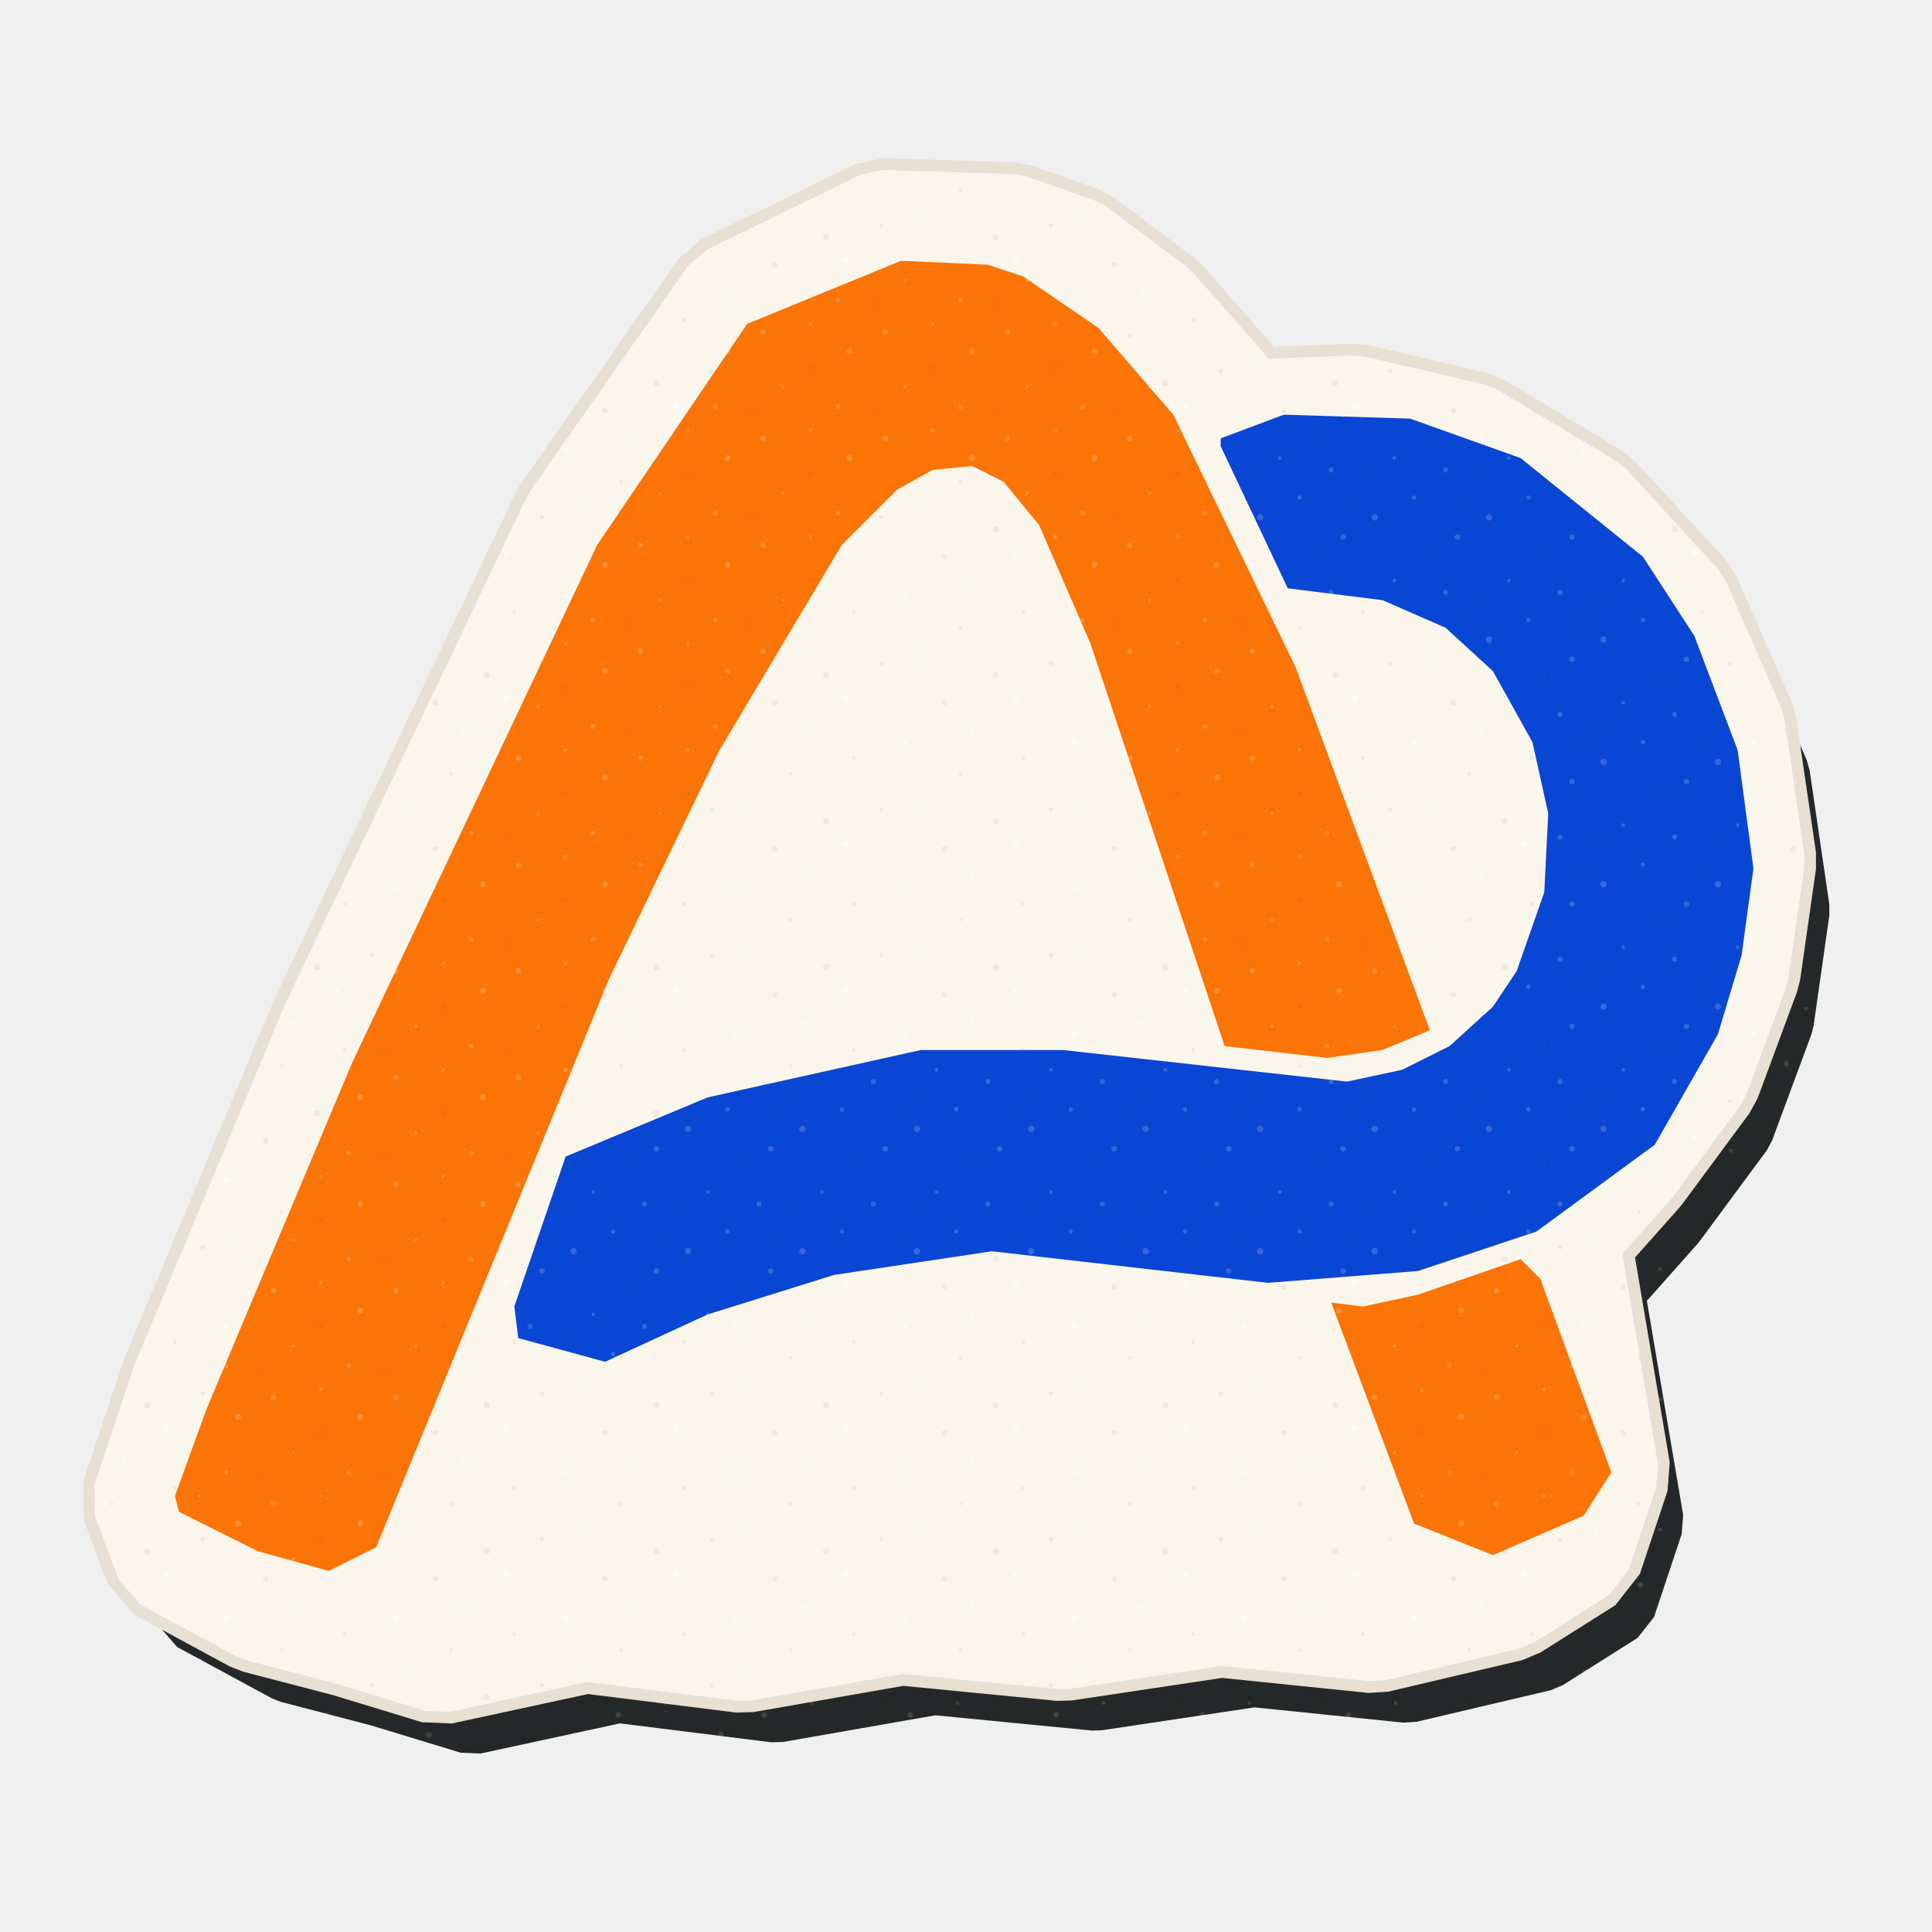
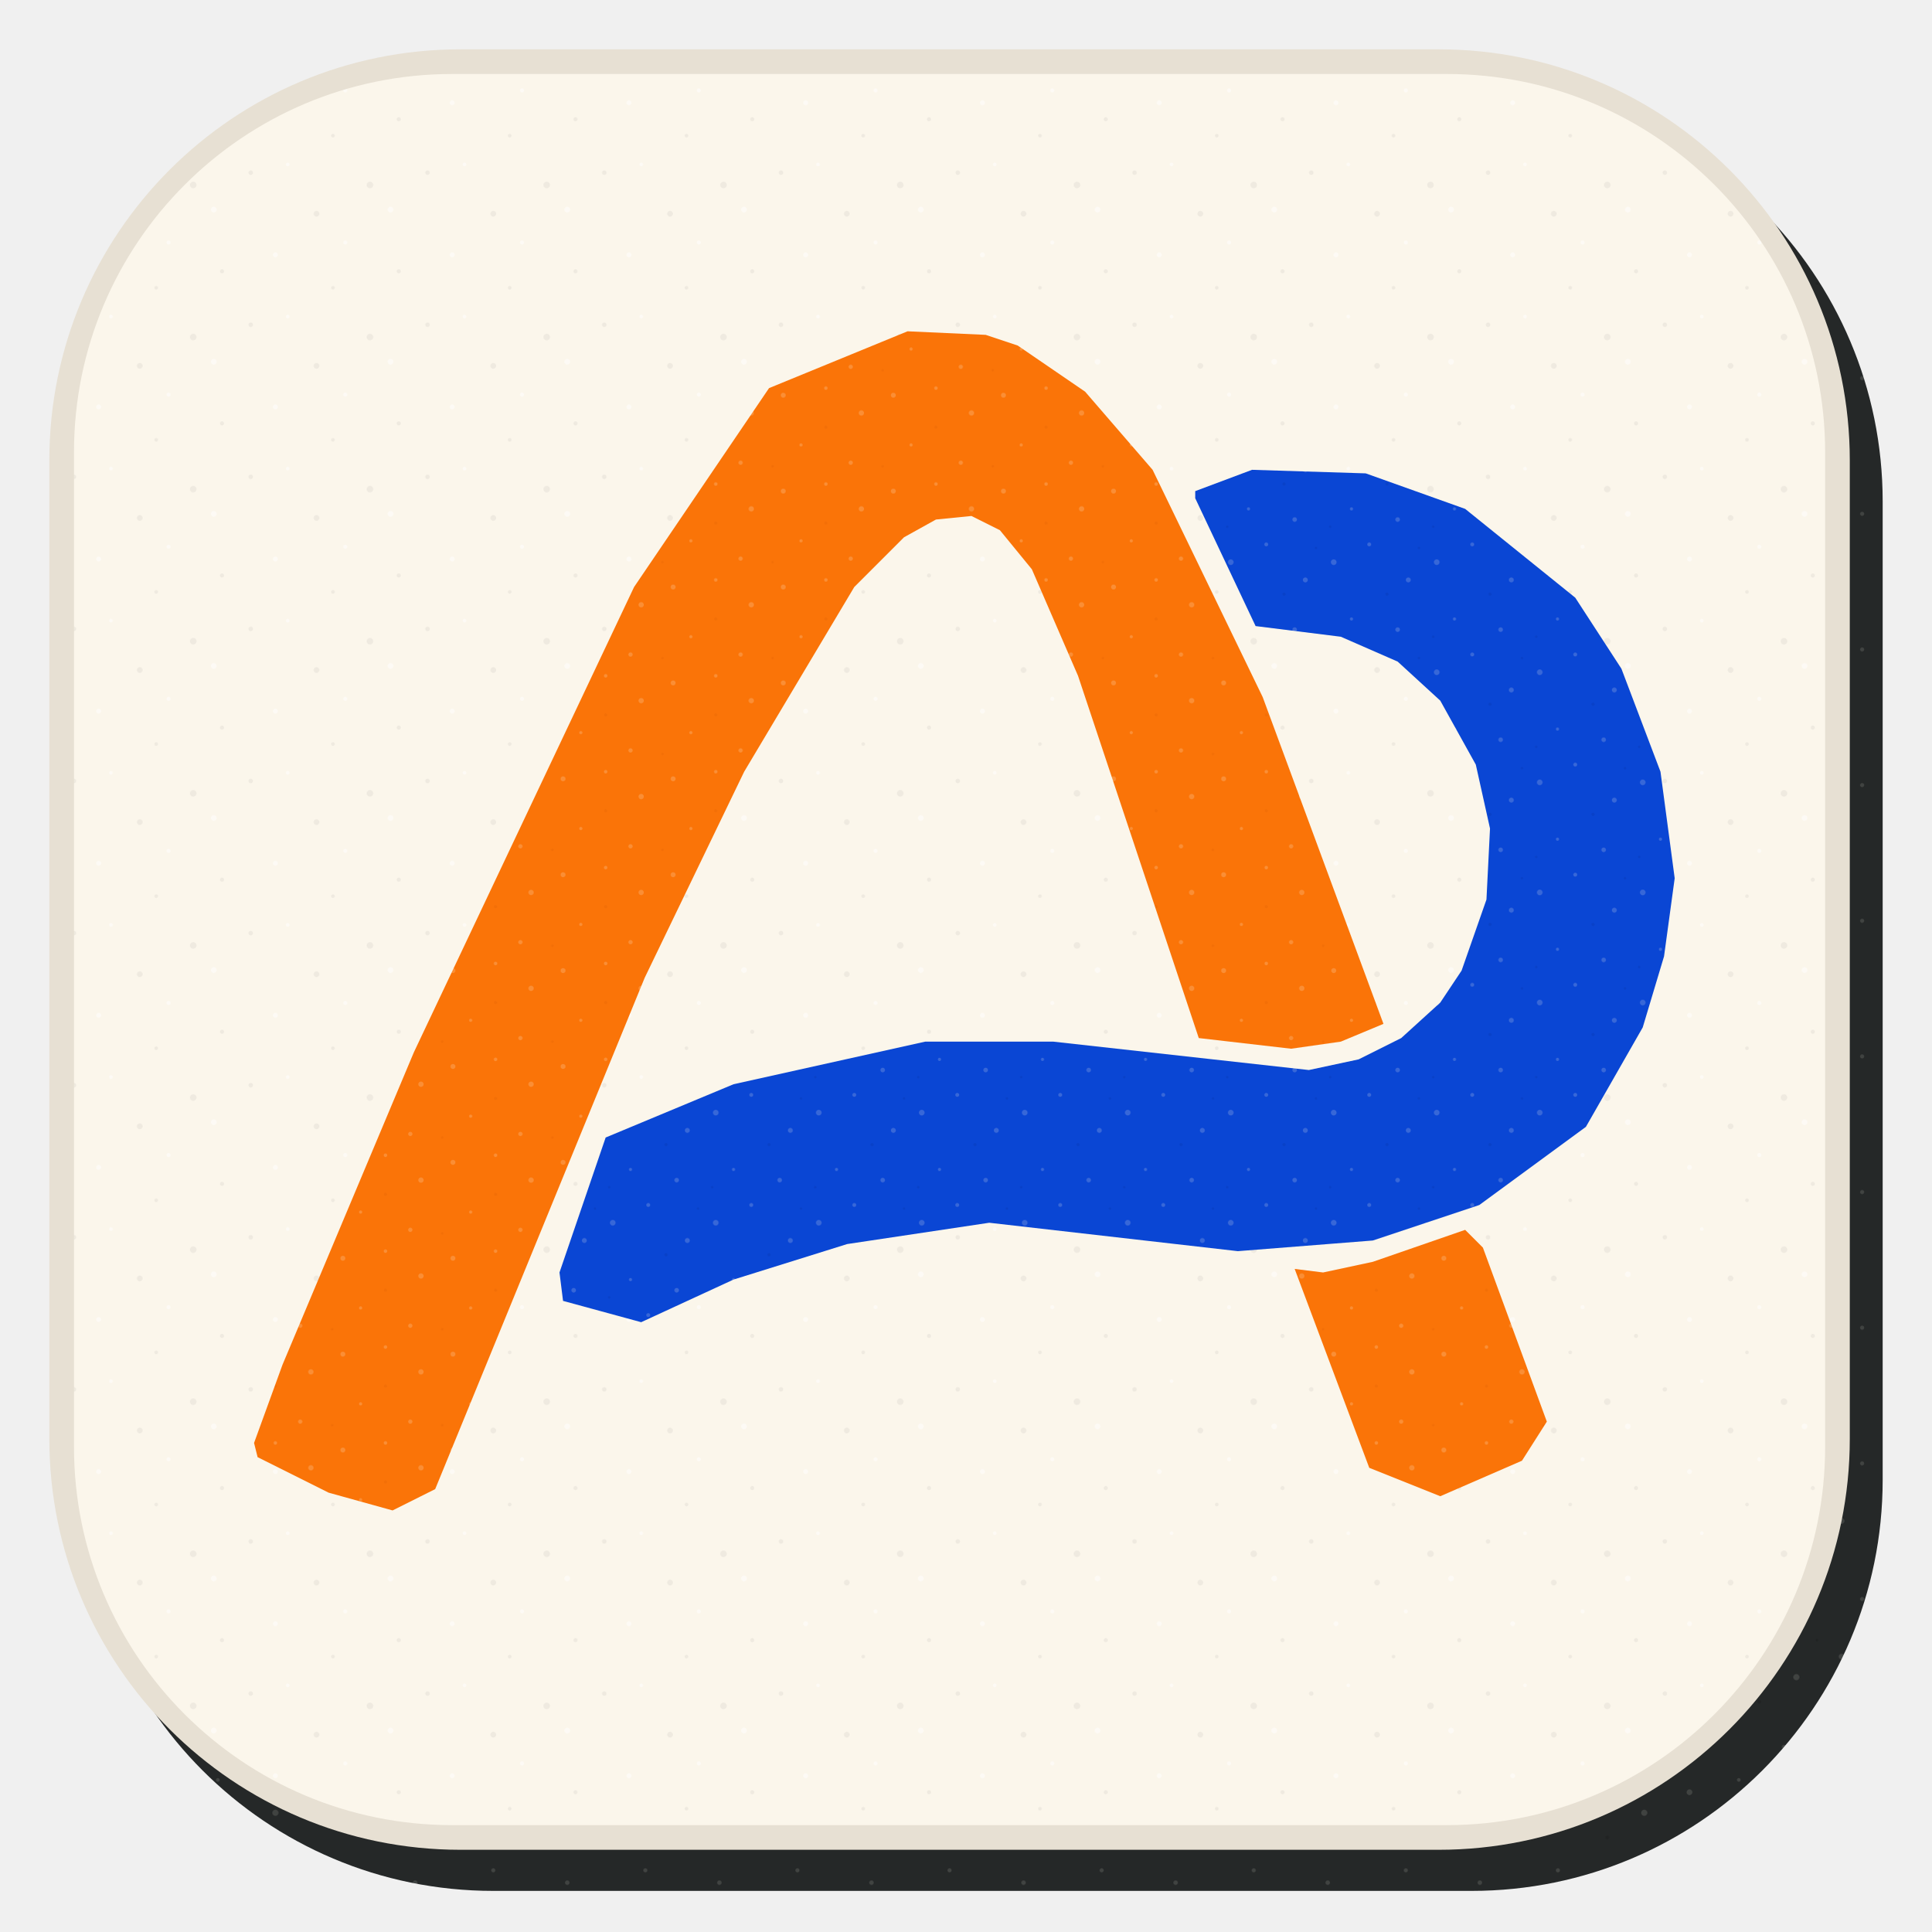
- <svg xmlns="http://www.w3.org/2000/svg" viewBox="0 -35 470 470" width="64" height="64" preserveAspectRatio="xMidYMid meet" role="img" aria-labelledby="title desc">
+ <svg xmlns="http://www.w3.org/2000/svg" viewBox="0 0 470 470" width="64" height="64" preserveAspectRatio="xMidYMid meet" role="img" aria-labelledby="title desc">
  <defs>
    <pattern id="paper" width="43" height="37" patternUnits="userSpaceOnUse">
      <rect width="43" height="37" fill="#FBF6EB" />
      <g fill="#252828" opacity=".055">
        <circle cx="4" cy="8" r=".8" />
        <circle cx="18" cy="5" r=".55" />
        <circle cx="34" cy="15" r=".7" />
        <circle cx="11" cy="29" r=".5" />
        <circle cx="38" cy="33" r=".45" />
      </g>
      <g fill="#fff" opacity=".48">
        <circle cx="9" cy="14" r=".7" />
        <circle cx="27" cy="3" r=".45" />
        <circle cx="24" cy="25" r=".6" />
        <circle cx="41" cy="22" r=".5" />
      </g>
    </pattern>
    <pattern id="blueInk" width="29" height="31" patternUnits="userSpaceOnUse">
      <rect width="29" height="31" fill="#0A46D4" />
      <g fill="#FBF6EB" opacity=".19">
        <circle cx="3" cy="8" r=".8" />
        <circle cx="13" cy="3" r=".55" />
        <circle cx="24" cy="13" r=".7" />
        <circle cx="8" cy="24" r=".45" />
        <circle cx="21" cy="27" r=".65" />
      </g>
      <g fill="#001B71" opacity=".12">
        <circle cx="18" cy="17" r=".45" />
        <circle cx="27" cy="4" r=".35" />
        <circle cx="2" cy="29" r=".35" />
      </g>
    </pattern>
    <pattern id="orangeInk" width="31" height="27" patternUnits="userSpaceOnUse">
      <rect width="31" height="27" fill="#FA7408" />
      <g fill="#FBF6EB" opacity=".2">
        <circle cx="5" cy="5" r=".7" />
        <circle cx="17" cy="3" r=".5" />
        <circle cx="27" cy="10" r=".75" />
        <circle cx="10" cy="19" r=".45" />
        <circle cx="24" cy="24" r=".6" />
      </g>
      <g fill="#B44100" opacity=".1">
        <circle cx="17" cy="14" r=".45" />
        <circle cx="2" cy="25" r=".35" />
      </g>
    </pattern>
    <pattern id="ink" width="37" height="33" patternUnits="userSpaceOnUse">
      <rect width="37" height="33" fill="#252828" />
      <g fill="#FBF6EB" opacity=".13">
        <circle cx="4" cy="7" r=".7" />
        <circle cx="16" cy="4" r=".45" />
        <circle cx="30" cy="12" r=".75" />
        <circle cx="9" cy="26" r=".5" />
        <circle cx="27" cy="29" r=".55" />
      </g>
      <g fill="#000" opacity=".12">
        <circle cx="21" cy="18" r=".45" />
        <circle cx="35" cy="3" r=".35" />
      </g>
    </pattern>
    <pattern id="dotsBlue" width="13" height="13" patternUnits="userSpaceOnUse" patternTransform="rotate(8)">
      <circle cx="3" cy="3" r="2.2" fill="#0A46D4" />
    </pattern>
    <pattern id="dotsInk" width="14" height="14" patternUnits="userSpaceOnUse" patternTransform="rotate(-8)">
      <circle cx="3" cy="3" r="2.1" fill="#252828" />
    </pattern>
  </defs>
-   <path data-mark-backing="shadow" d="M190 3L223 4L240 10L260 25L283 51L310 50L340 57L370 75L393 100L407 132L412 166L408 194L398 221L381 244L365 262L375 321L368 342L349 354L315 362L276 358L236 364L195 360L155 367L115 362L78 370L55 363L32 357L8 344L2 328L12 298L50 207L111 79L151 22Z" transform="translate(40 27) scale(0.96)" fill="url(#ink)" stroke="url(#ink)" stroke-width="20" stroke-linejoin="bevel" paint-order="stroke fill" />
-   <path data-mark-backing="edge" d="M190 3L223 4L240 10L260 25L283 51L310 50L340 57L370 75L393 100L407 132L412 166L408 194L398 221L381 244L365 262L375 321L368 342L349 354L315 362L276 358L236 364L195 360L155 367L115 362L78 370L55 363L32 357L8 344L2 328L12 298L50 207L111 79L151 22Z" transform="translate(32 15) scale(0.96)" fill="#E7E0D3" stroke="#E7E0D3" stroke-width="30" stroke-linejoin="bevel" paint-order="stroke fill" />
-   <path data-mark-backing="paper" d="M190 3L223 4L240 10L260 25L283 51L310 50L340 57L370 75L393 100L407 132L412 166L408 194L398 221L381 244L365 262L375 321L368 342L349 354L315 362L276 358L236 364L195 360L155 367L115 362L78 370L55 363L32 357L8 344L2 328L12 298L50 207L111 79L151 22Z" transform="translate(32 15) scale(0.96)" fill="url(#paper)" stroke="url(#paper)" stroke-width="24" stroke-linejoin="bevel" paint-order="stroke fill" />
-   <g data-brand-mark="compass-arch" transform="translate(32 15) scale(0.96) translate(-180 -160)">
-     <path d="M195 14L217 15L226 18L245 31L264 53L295 117L329 209L317 214L303 216L277 213L243 111L230 81L221 70L213 66L203 67L194 72L180 86L149 138L121 196L62 340L50 346L32 341L12 331L11 327L19 305L56 217L118 86L156 30ZM352 267L357 272L375 321L368 332L345 342L325 334L304 278L312 279L326 276Z" transform="translate(180 160)" fill="url(#orangeInk)" fill-rule="evenodd" />
-     <path d="M212 13L244 14L272 24L303 49L316 69L327 98L331 128L328 150L322 170L306 198L276 220L246 230L208 233L138 225L98 231L66 241L40 253L18 247L17 239L30 201L66 186L120 174L156 174L228 182L242 179L254 173L265 163L271 154L278 134L279 114L275 96L265 78L253 67L237 60L213 57L196 21L196 19Z" transform="translate(260 200)" fill="url(#blueInk)" fill-rule="evenodd" />
+   <rect data-app-icon="shadow" x="20" y="22" width="438" height="438" rx="100" fill="url(#ink)" />
+   <rect data-app-icon="edge" x="12" y="12" width="438" height="438" rx="100" fill="#E7E0D3" />
+   <rect data-app-icon="paper" x="18" y="18" width="426" height="426" rx="92" fill="url(#paper)" />
+   <g transform="translate(235 235) scale(.9) translate(-235 -235)">
+     <g data-brand-mark="compass-arch" transform="translate(32 50) scale(0.96) translate(-180 -160)">
+       <path d="M195 14L217 15L226 18L245 31L264 53L295 117L329 209L317 214L303 216L277 213L243 111L230 81L221 70L213 66L203 67L194 72L180 86L149 138L121 196L62 340L50 346L32 341L12 331L11 327L19 305L56 217L118 86L156 30ZM352 267L357 272L375 321L368 332L345 342L325 334L304 278L312 279L326 276Z" transform="translate(180 160)" fill="url(#orangeInk)" fill-rule="evenodd" />
+       <path d="M212 13L244 14L272 24L303 49L316 69L327 98L331 128L328 150L322 170L306 198L276 220L246 230L208 233L138 225L98 231L66 241L40 253L18 247L17 239L30 201L66 186L120 174L156 174L228 182L242 179L254 173L265 163L271 154L278 134L279 114L275 96L265 78L253 67L237 60L213 57L196 21L196 19Z" transform="translate(260 200)" fill="url(#blueInk)" fill-rule="evenodd" />
+     </g>
  </g>
</svg>
